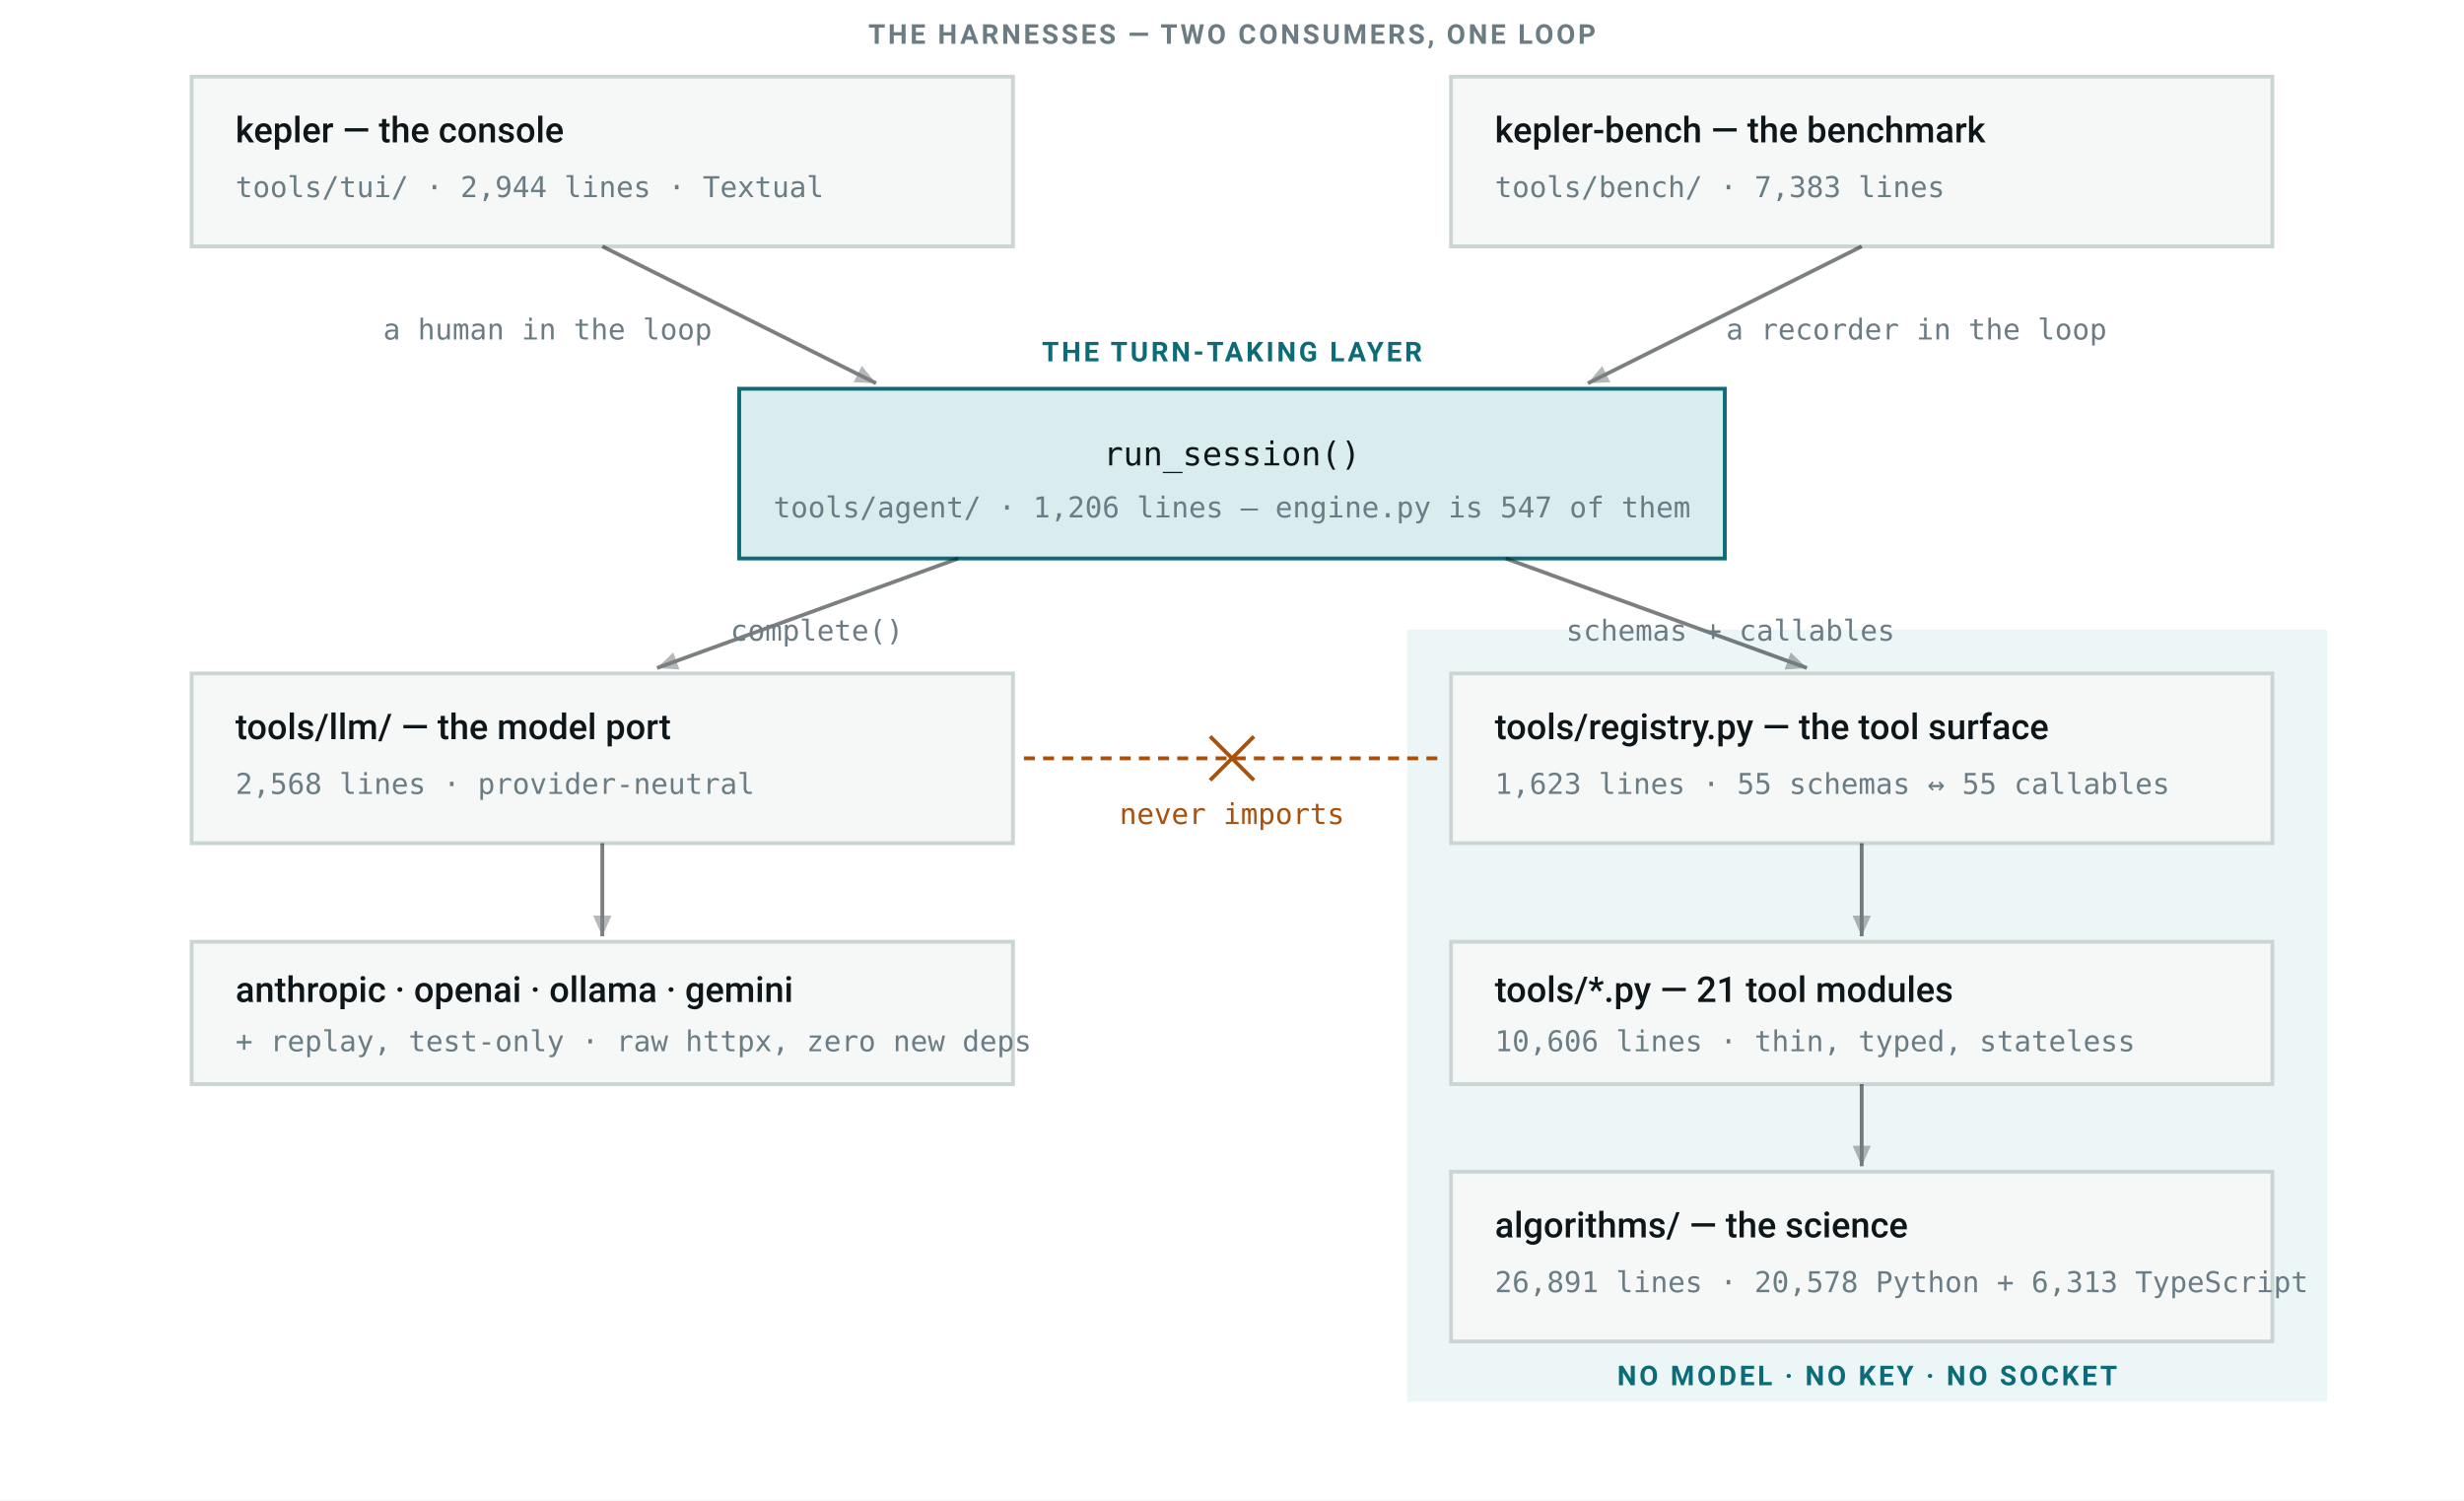
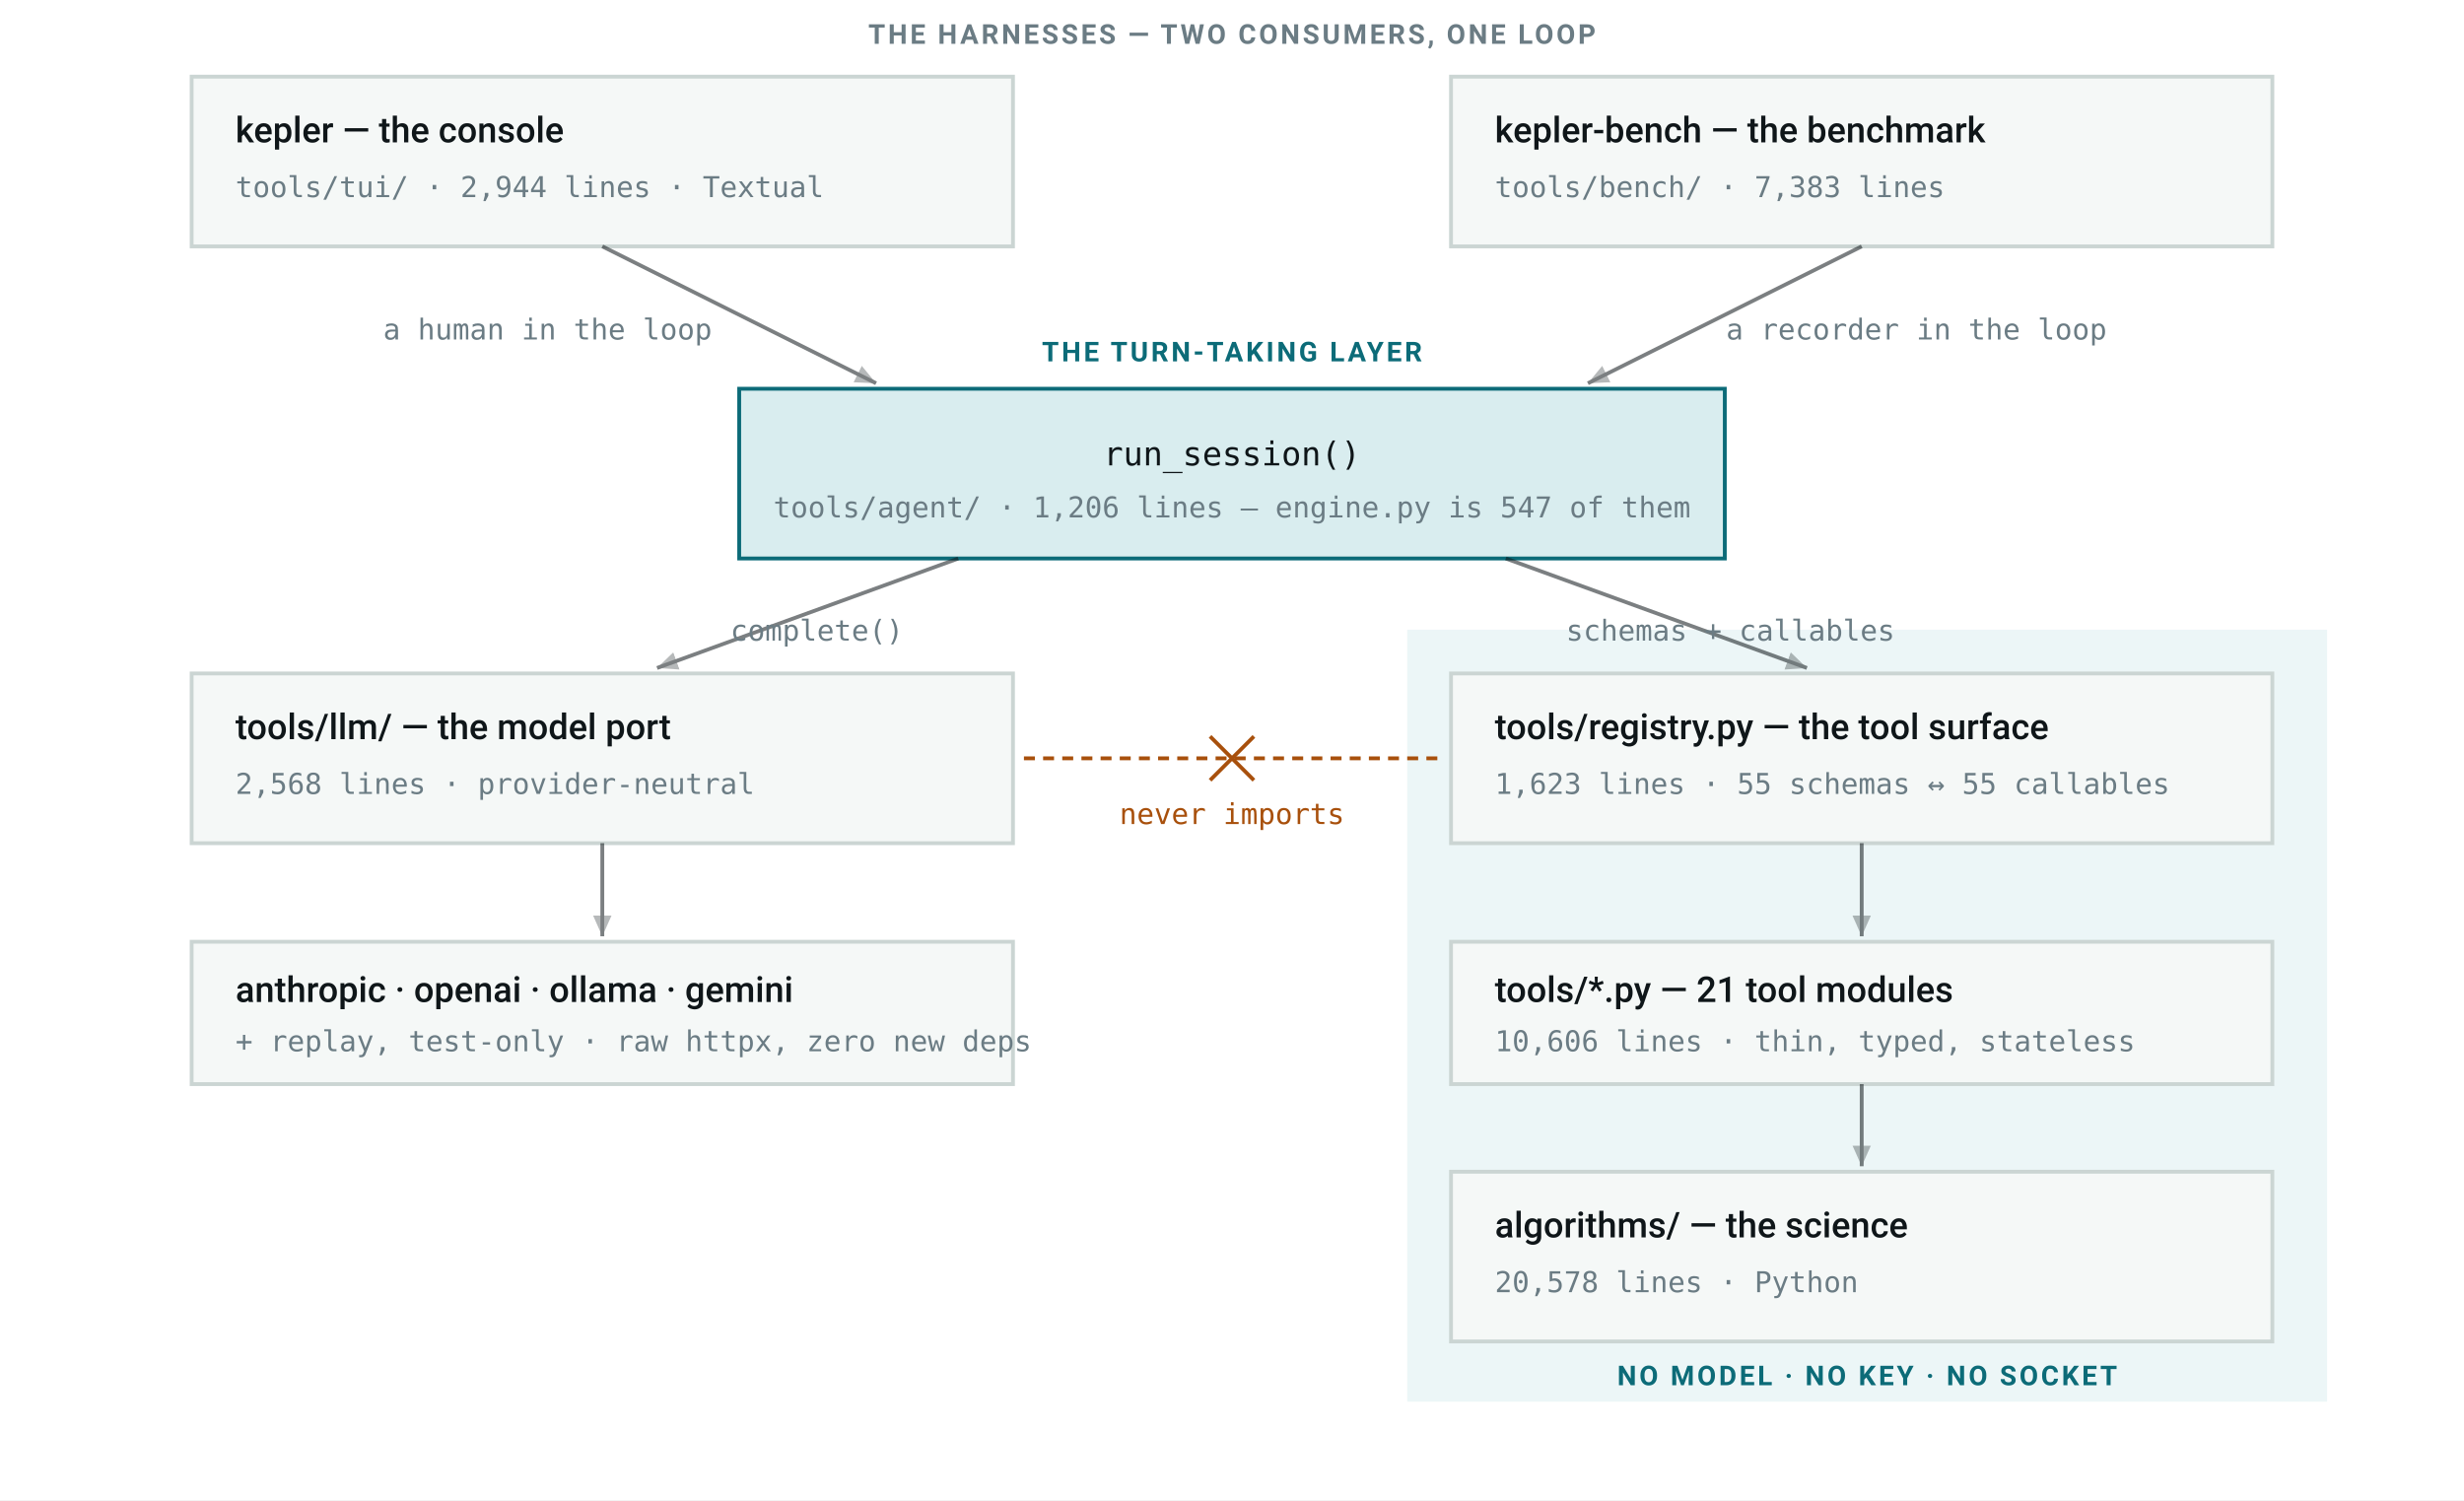
<svg xmlns="http://www.w3.org/2000/svg" width="900" height="548" viewBox="0 0 900 548" role="img" aria-label="Five layers: two harnesses -- the kepler console and kepler-bench -- drive run_session, which branches left into the model port and its four adapters and right into the tool registry, the tool modules and the algorithms. The right branch runs with no model, no key and no socket. The adapters never import the registry.">
  <style>
  svg { color: #0F1619; }
  text { font-family: system-ui, -apple-system, "Segoe UI", Roboto, "Helvetica Neue", Arial, sans-serif; fill: #0F1619; }
  .d-box { fill: #F5F8F7; stroke: #CBD5D3; stroke-width: 1.4; }
  .d-boxA { fill: #D9EDEF; stroke: #0C6B78; stroke-width: 1.4; }
  .d-boxW { fill: #F6E6D7; stroke: #A8500C; stroke-width: 1.4; }
  .d-frame { fill: none; stroke: #CBD5D3; stroke-width: 1.4; opacity: .6; }
  .d-panel { fill: none; stroke: #CBD5D3; stroke-width: 1.2; stroke-dasharray: 5 4; }
  .d-plane { fill: #D9EDEF; stroke: none; opacity: .5; }
  .d-line { stroke: #0F1619; stroke-width: 1.4; fill: none; opacity: .55; }
  .d-lineA { stroke: #0C6B78; stroke-width: 1.6; fill: none; }
  .d-lineW { stroke: #A8500C; stroke-width: 1.4; fill: none; stroke-dasharray: 4 3; }
  .d-lineW.solid { stroke-dasharray: 0; }
  .d-rule { stroke: #0F1619; stroke-width: 1; fill: none; opacity: .25; }
  .mk { fill: #0F1619; opacity: .55; }
  .mkA { fill: #0C6B78; }
  .t { font-size: 13px; font-weight: 500; }
  .ts { font-family: ui-monospace, SFMono-Regular, Menlo, Consolas, "DejaVu Sans Mono", monospace; font-size: 10.5px; fill: #6B7C84; }
  .tm { font-family: ui-monospace, SFMono-Regular, Menlo, Consolas, "DejaVu Sans Mono", monospace; font-size: 12px; font-weight: 500; }
  .tl { font-size: 10px; font-weight: 600; letter-spacing: .1em; fill: #6B7C84; }
  .tla { font-size: 10px; font-weight: 600; letter-spacing: .1em; fill: #0C6B78; }
  .tlw { font-size: 10px; font-weight: 600; letter-spacing: .1em; fill: #A8500C; }
  .tn { font-family: ui-monospace, SFMono-Regular, Menlo, Consolas, "DejaVu Sans Mono", monospace; font-size: 10.5px; fill: #6B7C84; }
  .tn.ink { fill: #0F1619; }
  .tn.ink2 { fill: #38474E; }
  .tn.accent { fill: #0C6B78; }
  .tn.warn { fill: #A8500C; }
  .mid { text-anchor: middle; }
  .end { text-anchor: end; }
  </style>
  <defs>
    <marker id="a" viewBox="0 0 10 10" refX="9" refY="5" markerWidth="6" markerHeight="6" orient="auto-start-reverse">
      <path class="mk" d="M 0 1 L 9 5 L 0 9 z" />
    </marker>
    <marker id="aa" viewBox="0 0 10 10" refX="9" refY="5" markerWidth="6" markerHeight="6" orient="auto-start-reverse">
      <path class="mkA" d="M 0 1 L 9 5 L 0 9 z" />
    </marker>
  </defs>
  <rect width="900" height="548" fill="#FFFFFF" />
  <rect class="d-plane" x="514" y="230" width="336" height="282" />
  <text class="tl mid" x="450" y="16">THE HARNESSES — TWO CONSUMERS, ONE LOOP</text>
  <rect class="d-box" x="70" y="28" width="300" height="62" />
  <text class="t" x="86" y="52">kepler — the console</text>
  <text class="ts" x="86" y="72">tools/tui/ · 2,944 lines · Textual</text>
  <rect class="d-box" x="530" y="28" width="300" height="62" />
  <text class="t" x="546" y="52">kepler-bench — the benchmark</text>
  <text class="ts" x="546" y="72">tools/bench/ · 7,383 lines</text>
  <line class="d-line" x1="220" y1="90" x2="320" y2="140" marker-end="url(#a)" />
  <line class="d-line" x1="680" y1="90" x2="580" y2="140" marker-end="url(#a)" />
  <text class="tn mid" x="200" y="124">a human in the loop</text>
  <text class="tn mid" x="700" y="124">a recorder in the loop</text>
  <text class="tla mid" x="450" y="132">THE TURN-TAKING LAYER</text>
  <rect class="d-boxA" x="270" y="142" width="360" height="62" />
  <text class="tm mid" x="450" y="170">run_session()</text>
  <text class="ts mid" x="450" y="189">tools/agent/ · 1,206 lines — engine.py is 547 of them</text>
  <line class="d-line" x1="350" y1="204" x2="240" y2="244" marker-end="url(#a)" />
  <line class="d-line" x1="550" y1="204" x2="660" y2="244" marker-end="url(#a)" />
  <text class="tn end" x="330" y="234">complete()</text>
  <text class="tn" x="572" y="234">schemas + callables</text>
  <rect class="d-box" x="70" y="246" width="300" height="62" />
  <text class="t" x="86" y="270">tools/llm/ — the model port</text>
  <text class="ts" x="86" y="290">2,568 lines · provider-neutral</text>
  <rect class="d-box" x="530" y="246" width="300" height="62" />
  <text class="t" x="546" y="270">tools/registry.py — the tool surface</text>
  <text class="ts" x="546" y="290">1,623 lines · 55 schemas ↔ 55 callables</text>
  <line class="d-lineW" x1="374" y1="277" x2="526" y2="277" />
  <line class="d-lineW solid" x1="442" y1="269" x2="458" y2="285" />
  <line class="d-lineW solid" x1="458" y1="269" x2="442" y2="285" />
  <text class="tn warn mid" x="450" y="301">never imports</text>
  <line class="d-line" x1="220" y1="308" x2="220" y2="342" marker-end="url(#a)" />
  <rect class="d-box" x="70" y="344" width="300" height="52" />
  <text class="t" x="86" y="366">anthropic · openai · ollama · gemini</text>
  <text class="ts" x="86" y="384">+ replay, test-only · raw httpx, zero new deps</text>
  <line class="d-line" x1="680" y1="308" x2="680" y2="342" marker-end="url(#a)" />
  <rect class="d-box" x="530" y="344" width="300" height="52" />
  <text class="t" x="546" y="366">tools/*.py — 21 tool modules</text>
  <text class="ts" x="546" y="384">10,606 lines · thin, typed, stateless</text>
  <line class="d-line" x1="680" y1="396" x2="680" y2="426" marker-end="url(#a)" />
  <rect class="d-box" x="530" y="428" width="300" height="62" />
  <text class="t" x="546" y="452">algorithms/ — the science</text>
-   <text class="ts" x="546" y="472">26,891 lines · 20,578 Python + 6,313 TypeScript</text>
+   <text class="ts" x="546" y="472">20,578 lines · Python</text>
  <text class="tla mid" x="682" y="506">NO MODEL · NO KEY · NO SOCKET</text>
</svg>
